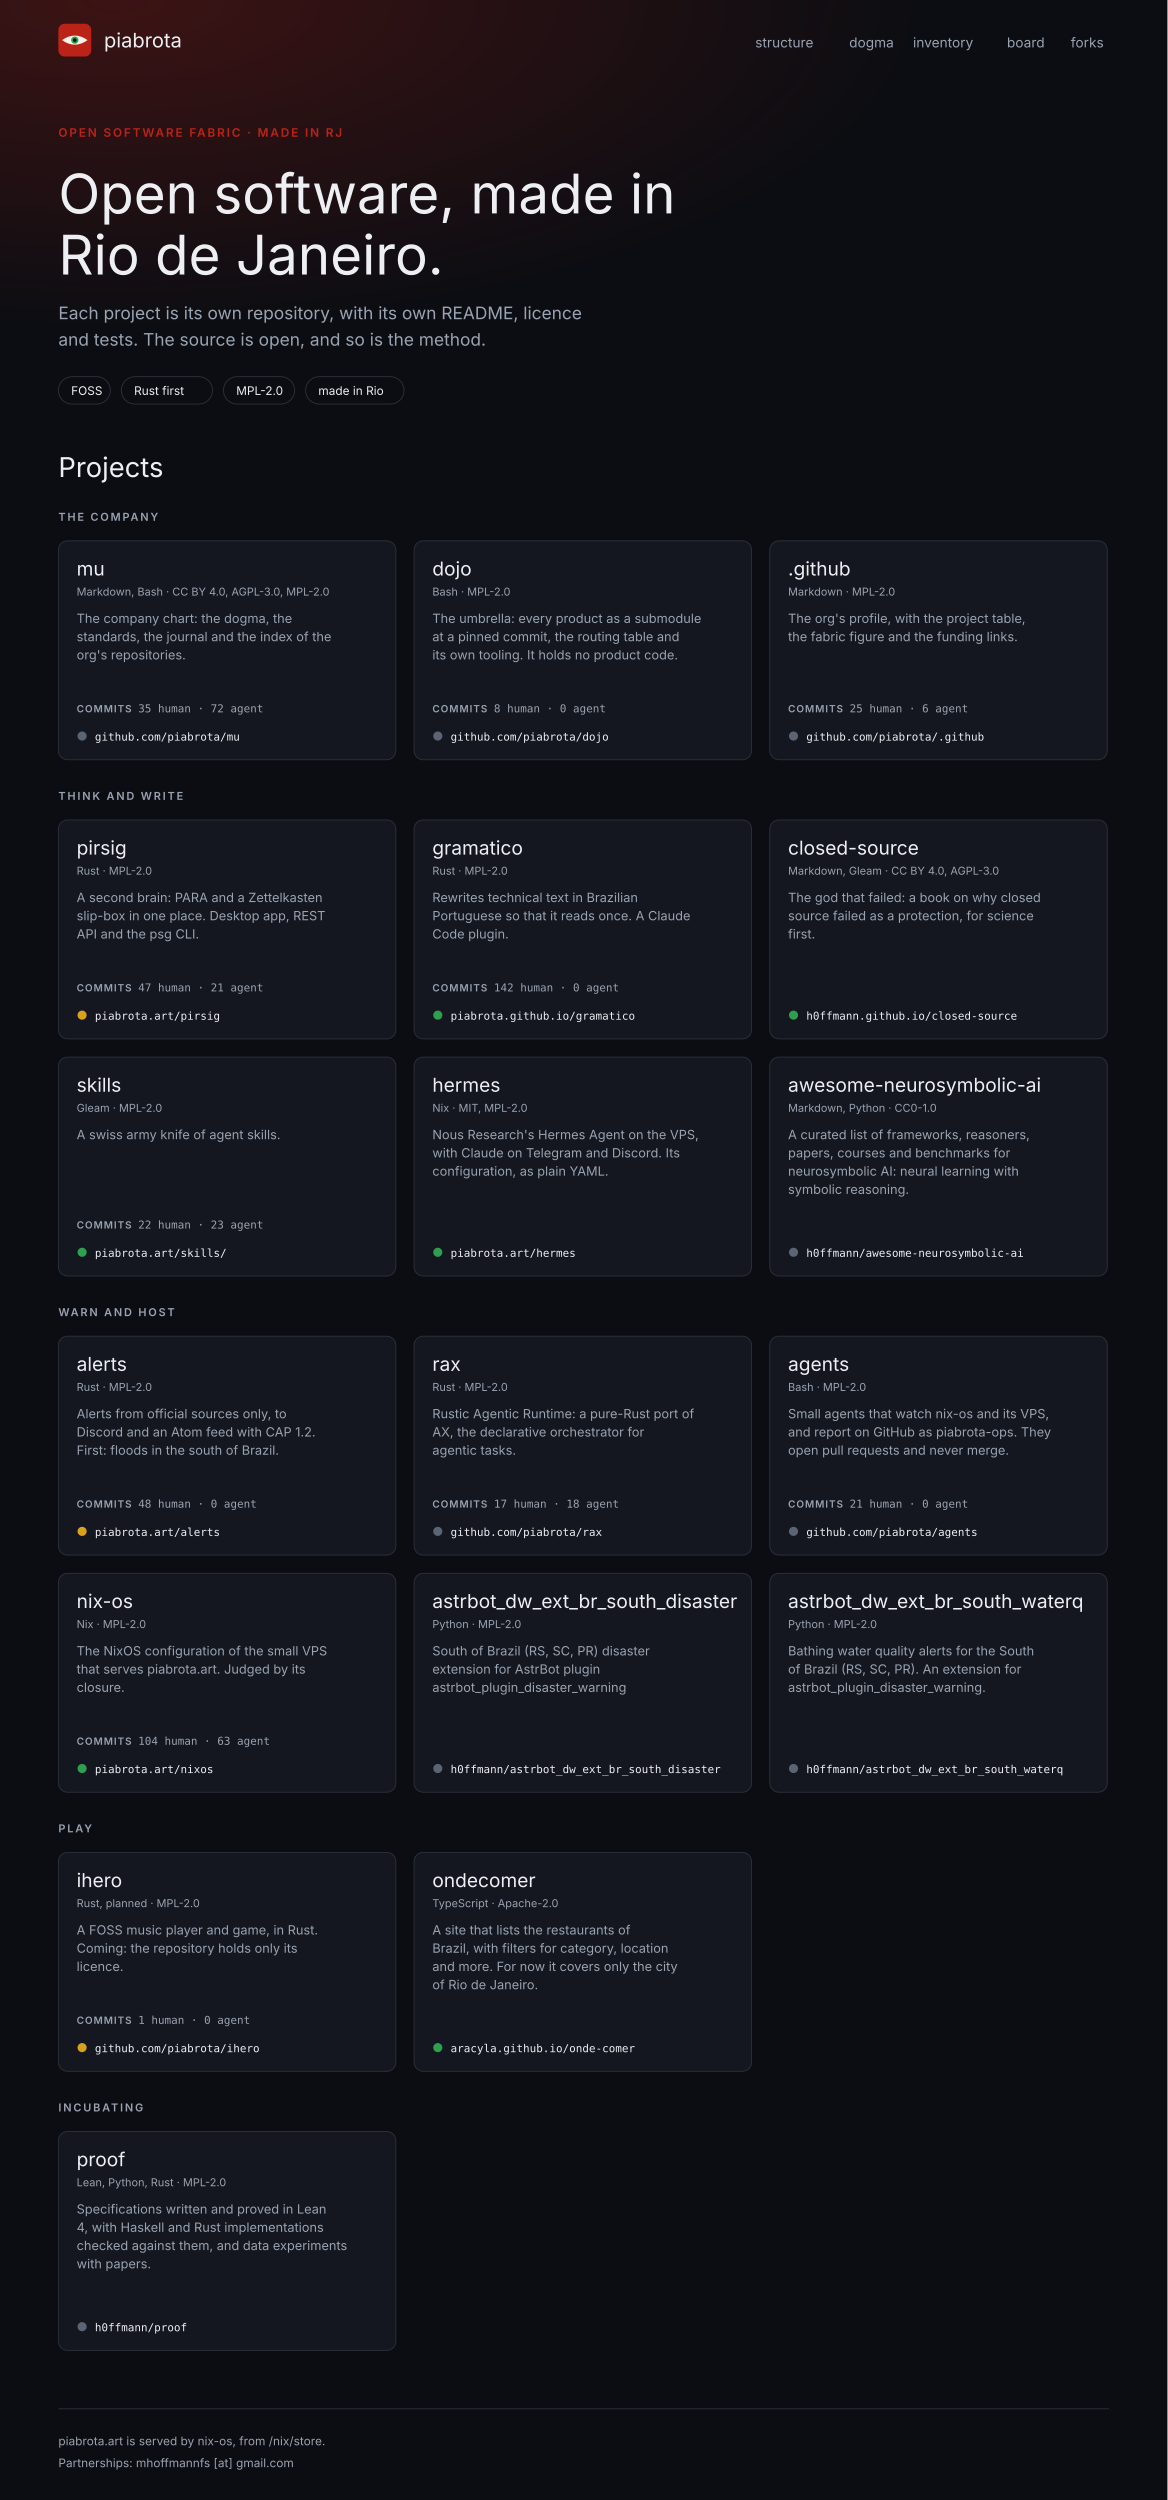
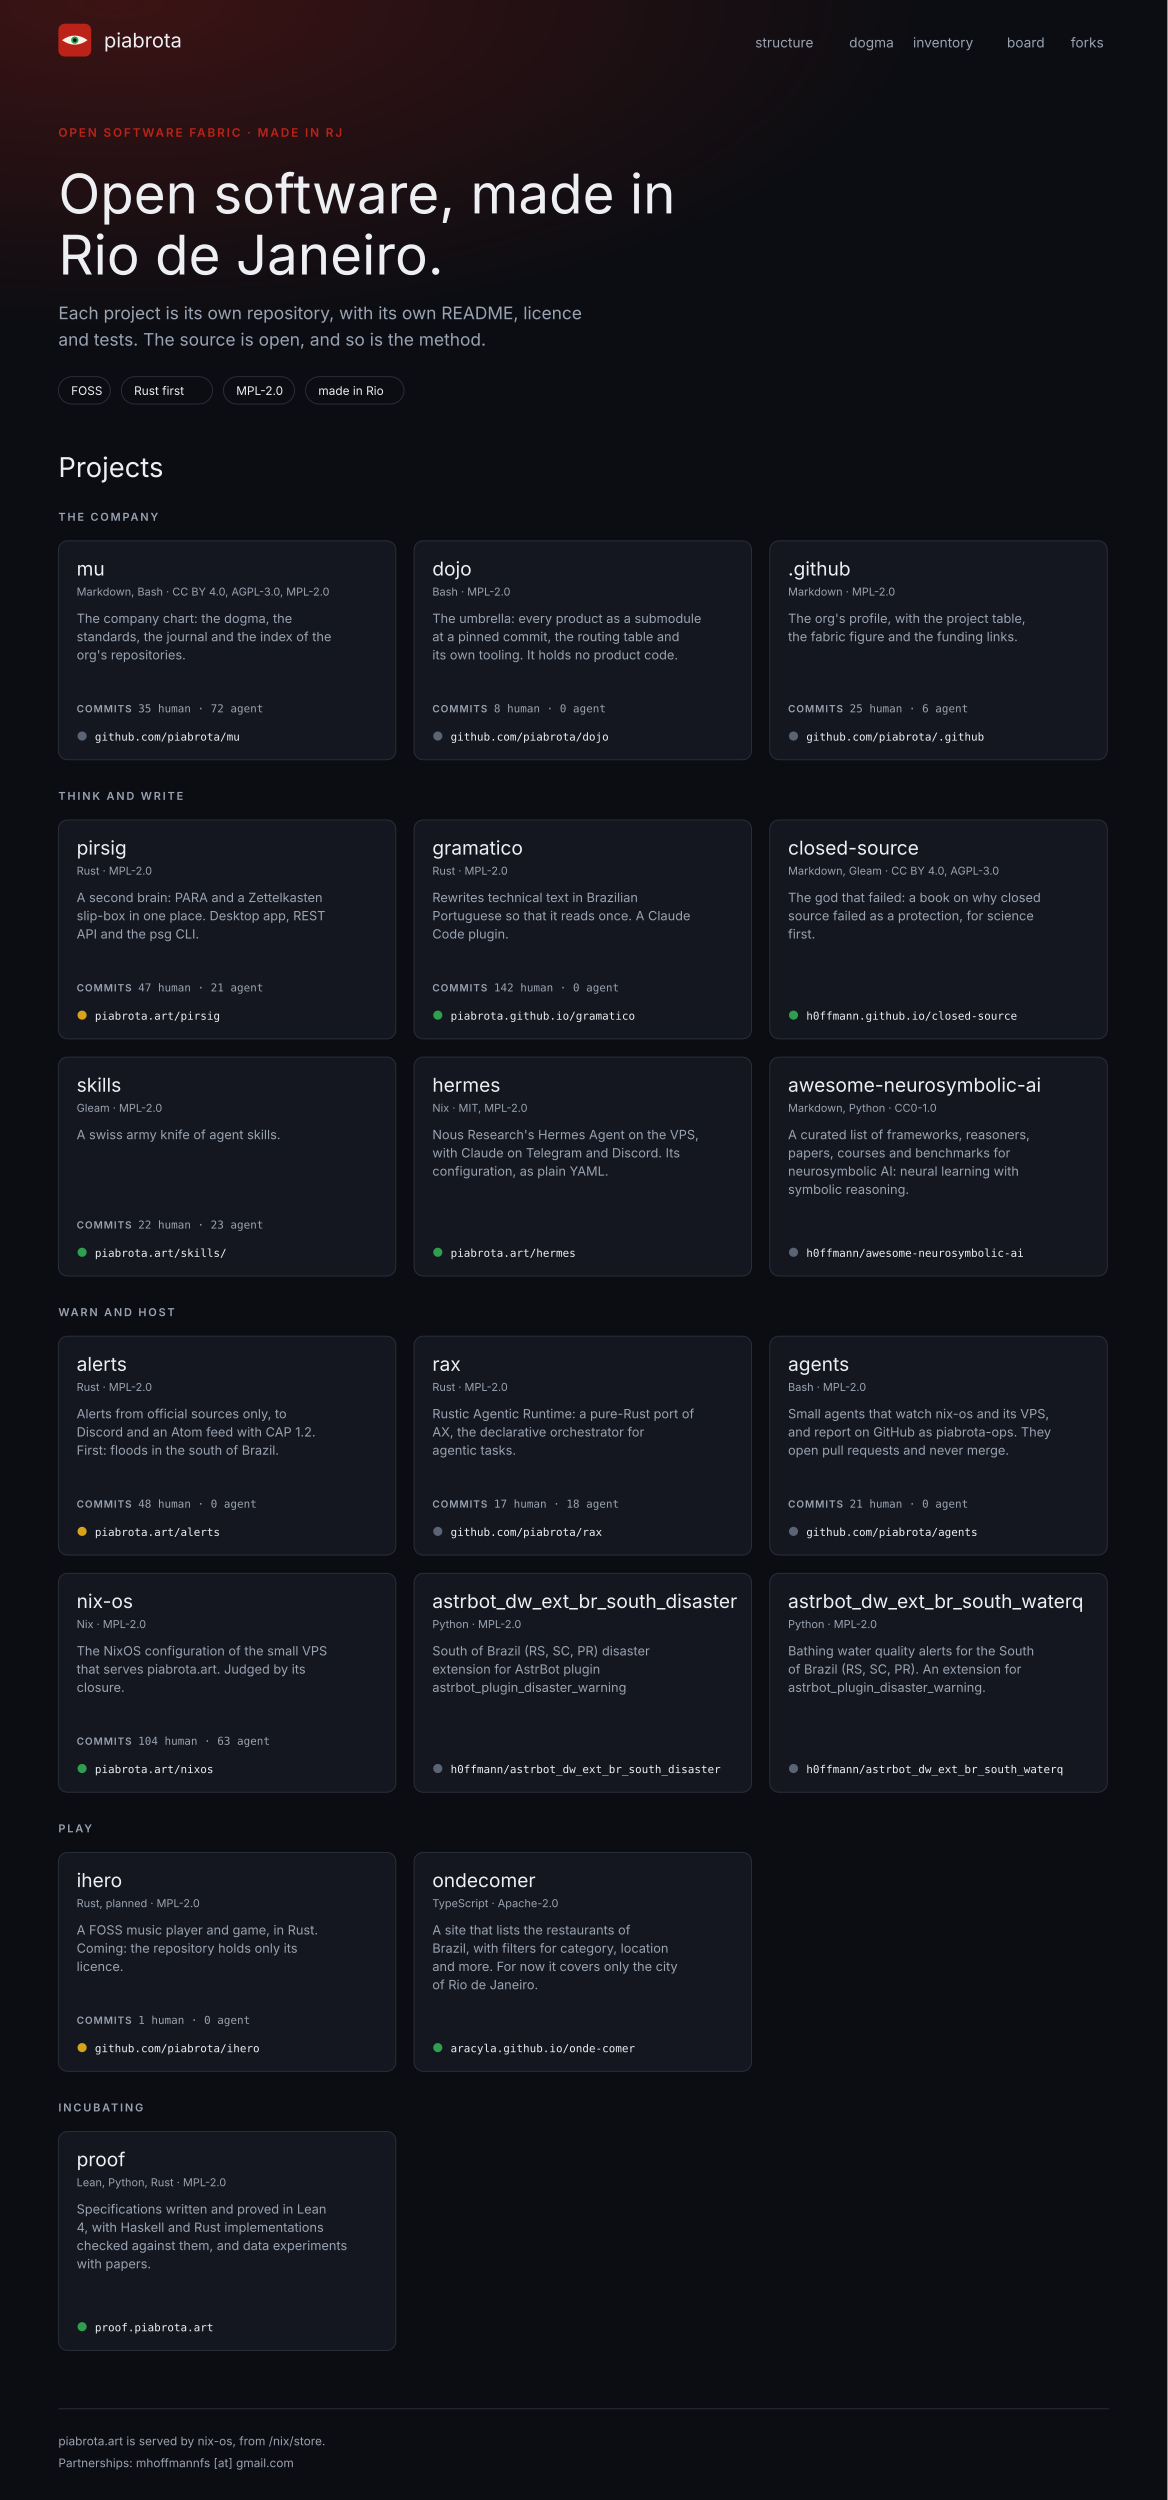
<svg xmlns="http://www.w3.org/2000/svg" width="1280" height="2741" viewBox="0 0 1280 2741" font-family="Inter, system-ui, -apple-system, 'Segoe UI', sans-serif" role="img" aria-label="Mockup A, fabric: the piabrota.art homepage, 1280 px wide">
  <defs>
    <radialGradient id="glow" cx="10%" cy="0%" r="70%">
      <stop offset="0" stop-color="#BC2318" stop-opacity="0.28" />
      <stop offset="1" stop-color="#BC2318" stop-opacity="0" />
    </radialGradient>
  </defs>
  <rect fill="#0B0D12" height="2741" width="1280" x="0" y="0" />
  <rect fill="url(#glow)" height="520" width="1280" x="0" y="0" />
  <g>
    <rect fill="#BC2318" height="36" rx="7" width="36" x="64" y="26" />
    <path d="M68 44 Q82 34 96 44 Q82 54 68 44Z" fill="#F7F3EA" />
    <circle cx="82" cy="44" fill="#2E9E4F" r="4" />
    <circle cx="82" cy="44" fill="#0B0D12" r="2" />
  </g>
  <text fill="#EDEFF3" font-family="'Fjalla One', 'Arial Narrow', Inter, sans-serif" font-size="22" x="114" y="52">piabrota</text>
  <text fill="#9AA3B2" font-size="15" x="828" y="52">structure</text>
  <text fill="#9AA3B2" font-size="15" x="931" y="52">dogma</text>
  <text fill="#9AA3B2" font-size="15" x="1001" y="52">inventory</text>
  <text fill="#9AA3B2" font-size="15" x="1104" y="52">board</text>
  <text fill="#9AA3B2" font-size="15" x="1174" y="52">forks</text>
  <text fill="#BC2318" font-size="13" font-weight="600" letter-spacing="2" x="64" y="150">OPEN SOFTWARE FABRIC · MADE IN RJ</text>
  <text fill="#EDEFF3" font-family="'Fjalla One', 'Arial Narrow', Inter, sans-serif" font-size="60" x="64" y="234">Open software, made in</text>
  <text fill="#EDEFF3" font-family="'Fjalla One', 'Arial Narrow', Inter, sans-serif" font-size="60" x="64" y="301">Rio de Janeiro.</text>
  <text fill="#9AA3B2" font-size="19" x="64" y="350">Each project is its own repository, with its own README, licence</text>
  <text fill="#9AA3B2" font-size="19" x="64" y="379">and tests. The source is open, and so is the method.</text>
  <g>
    <rect fill="none" height="30" rx="15" stroke="#2A303C" width="57" x="64" y="413" />
    <text fill="#EDEFF3" font-size="13" x="78" y="433">FOSS</text>
  </g>
  <g>
    <rect fill="none" height="30" rx="15" stroke="#2A303C" width="100" x="133" y="413" />
    <text fill="#EDEFF3" font-size="13" x="147" y="433">Rust first</text>
  </g>
  <g>
    <rect fill="none" height="30" rx="15" stroke="#2A303C" width="78" x="245" y="413" />
    <text fill="#EDEFF3" font-size="13" x="259" y="433">MPL-2.0</text>
  </g>
  <g>
    <rect fill="none" height="30" rx="15" stroke="#2A303C" width="108" x="335" y="413" />
    <text fill="#EDEFF3" font-size="13" x="349" y="433">made in Rio</text>
  </g>
  <text fill="#EDEFF3" font-family="'Fjalla One', 'Arial Narrow', Inter, sans-serif" font-size="30" x="64" y="523">Projects</text>
  <text fill="#9AA3B2" font-size="12" font-weight="600" letter-spacing="2" x="64" y="571">THE COMPANY</text>
  <g>
    <rect fill="#14171F" height="240" rx="10" stroke="#2A303C" width="370" x="64" y="593" />
    <text fill="#EDEFF3" font-family="'Fjalla One', 'Arial Narrow', Inter, sans-serif" font-size="21" x="84" y="631">mu</text>
    <text fill="#9AA3B2" font-size="12" x="84" y="653">Markdown, Bash · CC BY 4.0, AGPL-3.0, MPL-2.0</text>
    <text fill="#9AA3B2" font-size="14" x="84" y="683">The company chart: the dogma, the</text>
    <text fill="#9AA3B2" font-size="14" x="84" y="703">standards, the journal and the index of the</text>
    <text fill="#9AA3B2" font-size="14" x="84" y="723">org's repositories.</text>
    <text fill="#9AA3B2" font-family="'JetBrains Mono', ui-monospace, monospace" font-size="12" x="84" y="781">
      <tspan font-family="Inter, sans-serif" font-size="11" font-weight="600" letter-spacing="1">COMMITS</tspan>  35 human · 72 agent</text>
    <circle cx="90" cy="807" fill="#5B6474" r="5" />
    <text fill="#EDEFF3" font-family="'JetBrains Mono', ui-monospace, monospace" font-size="12" x="104" y="812">github.com/piabrota/mu</text>
  </g>
  <g>
    <rect fill="#14171F" height="240" rx="10" stroke="#2A303C" width="370" x="454" y="593" />
    <text fill="#EDEFF3" font-family="'Fjalla One', 'Arial Narrow', Inter, sans-serif" font-size="21" x="474" y="631">dojo</text>
    <text fill="#9AA3B2" font-size="12" x="474" y="653">Bash · MPL-2.0</text>
    <text fill="#9AA3B2" font-size="14" x="474" y="683">The umbrella: every product as a submodule</text>
    <text fill="#9AA3B2" font-size="14" x="474" y="703">at a pinned commit, the routing table and</text>
    <text fill="#9AA3B2" font-size="14" x="474" y="723">its own tooling. It holds no product code.</text>
    <text fill="#9AA3B2" font-family="'JetBrains Mono', ui-monospace, monospace" font-size="12" x="474" y="781">
      <tspan font-family="Inter, sans-serif" font-size="11" font-weight="600" letter-spacing="1">COMMITS</tspan>  8 human · 0 agent</text>
    <circle cx="480" cy="807" fill="#5B6474" r="5" />
    <text fill="#EDEFF3" font-family="'JetBrains Mono', ui-monospace, monospace" font-size="12" x="494" y="812">github.com/piabrota/dojo</text>
  </g>
  <g>
    <rect fill="#14171F" height="240" rx="10" stroke="#2A303C" width="370" x="844" y="593" />
    <text fill="#EDEFF3" font-family="'Fjalla One', 'Arial Narrow', Inter, sans-serif" font-size="21" x="864" y="631">.github</text>
    <text fill="#9AA3B2" font-size="12" x="864" y="653">Markdown · MPL-2.0</text>
    <text fill="#9AA3B2" font-size="14" x="864" y="683">The org's profile, with the project table,</text>
    <text fill="#9AA3B2" font-size="14" x="864" y="703">the fabric figure and the funding links.</text>
    <text fill="#9AA3B2" font-family="'JetBrains Mono', ui-monospace, monospace" font-size="12" x="864" y="781">
      <tspan font-family="Inter, sans-serif" font-size="11" font-weight="600" letter-spacing="1">COMMITS</tspan>  25 human · 6 agent</text>
    <circle cx="870" cy="807" fill="#5B6474" r="5" />
    <text fill="#EDEFF3" font-family="'JetBrains Mono', ui-monospace, monospace" font-size="12" x="884" y="812">github.com/piabrota/.github</text>
  </g>
  <text fill="#9AA3B2" font-size="12" font-weight="600" letter-spacing="2" x="64" y="877">THINK AND WRITE</text>
  <g>
    <rect fill="#14171F" height="240" rx="10" stroke="#2A303C" width="370" x="64" y="899" />
    <text fill="#EDEFF3" font-family="'Fjalla One', 'Arial Narrow', Inter, sans-serif" font-size="21" x="84" y="937">pirsig</text>
    <text fill="#9AA3B2" font-size="12" x="84" y="959">Rust · MPL-2.0</text>
    <text fill="#9AA3B2" font-size="14" x="84" y="989">A second brain: PARA and a Zettelkasten</text>
    <text fill="#9AA3B2" font-size="14" x="84" y="1009">slip-box in one place. Desktop app, REST</text>
    <text fill="#9AA3B2" font-size="14" x="84" y="1029">API and the psg CLI.</text>
    <text fill="#9AA3B2" font-family="'JetBrains Mono', ui-monospace, monospace" font-size="12" x="84" y="1087">
      <tspan font-family="Inter, sans-serif" font-size="11" font-weight="600" letter-spacing="1">COMMITS</tspan>  47 human · 21 agent</text>
    <circle cx="90" cy="1113" fill="#D9A21B" r="5" />
    <text fill="#EDEFF3" font-family="'JetBrains Mono', ui-monospace, monospace" font-size="12" x="104" y="1118">piabrota.art/pirsig</text>
  </g>
  <g>
    <rect fill="#14171F" height="240" rx="10" stroke="#2A303C" width="370" x="454" y="899" />
    <text fill="#EDEFF3" font-family="'Fjalla One', 'Arial Narrow', Inter, sans-serif" font-size="21" x="474" y="937">gramatico</text>
    <text fill="#9AA3B2" font-size="12" x="474" y="959">Rust · MPL-2.0</text>
    <text fill="#9AA3B2" font-size="14" x="474" y="989">Rewrites technical text in Brazilian</text>
    <text fill="#9AA3B2" font-size="14" x="474" y="1009">Portuguese so that it reads once. A Claude</text>
    <text fill="#9AA3B2" font-size="14" x="474" y="1029">Code plugin.</text>
    <text fill="#9AA3B2" font-family="'JetBrains Mono', ui-monospace, monospace" font-size="12" x="474" y="1087">
      <tspan font-family="Inter, sans-serif" font-size="11" font-weight="600" letter-spacing="1">COMMITS</tspan>  142 human · 0 agent</text>
    <circle cx="480" cy="1113" fill="#2E9E4F" r="5" />
    <text fill="#EDEFF3" font-family="'JetBrains Mono', ui-monospace, monospace" font-size="12" x="494" y="1118">piabrota.github.io/gramatico</text>
  </g>
  <g>
    <rect fill="#14171F" height="240" rx="10" stroke="#2A303C" width="370" x="844" y="899" />
    <text fill="#EDEFF3" font-family="'Fjalla One', 'Arial Narrow', Inter, sans-serif" font-size="21" x="864" y="937">closed-source</text>
    <text fill="#9AA3B2" font-size="12" x="864" y="959">Markdown, Gleam · CC BY 4.0, AGPL-3.0</text>
    <text fill="#9AA3B2" font-size="14" x="864" y="989">The god that failed: a book on why closed</text>
    <text fill="#9AA3B2" font-size="14" x="864" y="1009">source failed as a protection, for science</text>
    <text fill="#9AA3B2" font-size="14" x="864" y="1029">first.</text>
    <circle cx="870" cy="1113" fill="#2E9E4F" r="5" />
    <text fill="#EDEFF3" font-family="'JetBrains Mono', ui-monospace, monospace" font-size="12" x="884" y="1118">h0ffmann.github.io/closed-source</text>
  </g>
  <g>
    <rect fill="#14171F" height="240" rx="10" stroke="#2A303C" width="370" x="64" y="1159" />
    <text fill="#EDEFF3" font-family="'Fjalla One', 'Arial Narrow', Inter, sans-serif" font-size="21" x="84" y="1197">skills</text>
    <text fill="#9AA3B2" font-size="12" x="84" y="1219">Gleam · MPL-2.0</text>
    <text fill="#9AA3B2" font-size="14" x="84" y="1249">A swiss army knife of agent skills.</text>
    <text fill="#9AA3B2" font-family="'JetBrains Mono', ui-monospace, monospace" font-size="12" x="84" y="1347">
      <tspan font-family="Inter, sans-serif" font-size="11" font-weight="600" letter-spacing="1">COMMITS</tspan>  22 human · 23 agent</text>
    <circle cx="90" cy="1373" fill="#2E9E4F" r="5" />
    <text fill="#EDEFF3" font-family="'JetBrains Mono', ui-monospace, monospace" font-size="12" x="104" y="1378">piabrota.art/skills/</text>
  </g>
  <g>
    <rect fill="#14171F" height="240" rx="10" stroke="#2A303C" width="370" x="454" y="1159" />
    <text fill="#EDEFF3" font-family="'Fjalla One', 'Arial Narrow', Inter, sans-serif" font-size="21" x="474" y="1197">hermes</text>
    <text fill="#9AA3B2" font-size="12" x="474" y="1219">Nix · MIT, MPL-2.0</text>
    <text fill="#9AA3B2" font-size="14" x="474" y="1249">Nous Research's Hermes Agent on the VPS,</text>
    <text fill="#9AA3B2" font-size="14" x="474" y="1269">with Claude on Telegram and Discord. Its</text>
    <text fill="#9AA3B2" font-size="14" x="474" y="1289">configuration, as plain YAML.</text>
    <circle cx="480" cy="1373" fill="#2E9E4F" r="5" />
    <text fill="#EDEFF3" font-family="'JetBrains Mono', ui-monospace, monospace" font-size="12" x="494" y="1378">piabrota.art/hermes</text>
  </g>
  <g>
    <rect fill="#14171F" height="240" rx="10" stroke="#2A303C" width="370" x="844" y="1159" />
    <text fill="#EDEFF3" font-family="'Fjalla One', 'Arial Narrow', Inter, sans-serif" font-size="21" x="864" y="1197">awesome-neurosymbolic-ai</text>
    <text fill="#9AA3B2" font-size="12" x="864" y="1219">Markdown, Python · CC0-1.0</text>
    <text fill="#9AA3B2" font-size="14" x="864" y="1249">A curated list of frameworks, reasoners,</text>
    <text fill="#9AA3B2" font-size="14" x="864" y="1269">papers, courses and benchmarks for</text>
    <text fill="#9AA3B2" font-size="14" x="864" y="1289">neurosymbolic AI: neural learning with</text>
    <text fill="#9AA3B2" font-size="14" x="864" y="1309">symbolic reasoning.</text>
    <circle cx="870" cy="1373" fill="#5B6474" r="5" />
    <text fill="#EDEFF3" font-family="'JetBrains Mono', ui-monospace, monospace" font-size="12" x="884" y="1378">h0ffmann/awesome-neurosymbolic-ai</text>
  </g>
  <text fill="#9AA3B2" font-size="12" font-weight="600" letter-spacing="2" x="64" y="1443">WARN AND HOST</text>
  <g>
    <rect fill="#14171F" height="240" rx="10" stroke="#2A303C" width="370" x="64" y="1465" />
    <text fill="#EDEFF3" font-family="'Fjalla One', 'Arial Narrow', Inter, sans-serif" font-size="21" x="84" y="1503">alerts</text>
    <text fill="#9AA3B2" font-size="12" x="84" y="1525">Rust · MPL-2.0</text>
    <text fill="#9AA3B2" font-size="14" x="84" y="1555">Alerts from official sources only, to</text>
    <text fill="#9AA3B2" font-size="14" x="84" y="1575">Discord and an Atom feed with CAP 1.2.</text>
    <text fill="#9AA3B2" font-size="14" x="84" y="1595">First: floods in the south of Brazil.</text>
    <text fill="#9AA3B2" font-family="'JetBrains Mono', ui-monospace, monospace" font-size="12" x="84" y="1653">
      <tspan font-family="Inter, sans-serif" font-size="11" font-weight="600" letter-spacing="1">COMMITS</tspan>  48 human · 0 agent</text>
    <circle cx="90" cy="1679" fill="#D9A21B" r="5" />
    <text fill="#EDEFF3" font-family="'JetBrains Mono', ui-monospace, monospace" font-size="12" x="104" y="1684">piabrota.art/alerts</text>
  </g>
  <g>
    <rect fill="#14171F" height="240" rx="10" stroke="#2A303C" width="370" x="454" y="1465" />
    <text fill="#EDEFF3" font-family="'Fjalla One', 'Arial Narrow', Inter, sans-serif" font-size="21" x="474" y="1503">rax</text>
    <text fill="#9AA3B2" font-size="12" x="474" y="1525">Rust · MPL-2.0</text>
    <text fill="#9AA3B2" font-size="14" x="474" y="1555">Rustic Agentic Runtime: a pure-Rust port of</text>
    <text fill="#9AA3B2" font-size="14" x="474" y="1575">AX, the declarative orchestrator for</text>
    <text fill="#9AA3B2" font-size="14" x="474" y="1595">agentic tasks.</text>
    <text fill="#9AA3B2" font-family="'JetBrains Mono', ui-monospace, monospace" font-size="12" x="474" y="1653">
      <tspan font-family="Inter, sans-serif" font-size="11" font-weight="600" letter-spacing="1">COMMITS</tspan>  17 human · 18 agent</text>
    <circle cx="480" cy="1679" fill="#5B6474" r="5" />
    <text fill="#EDEFF3" font-family="'JetBrains Mono', ui-monospace, monospace" font-size="12" x="494" y="1684">github.com/piabrota/rax</text>
  </g>
  <g>
    <rect fill="#14171F" height="240" rx="10" stroke="#2A303C" width="370" x="844" y="1465" />
    <text fill="#EDEFF3" font-family="'Fjalla One', 'Arial Narrow', Inter, sans-serif" font-size="21" x="864" y="1503">agents</text>
    <text fill="#9AA3B2" font-size="12" x="864" y="1525">Bash · MPL-2.0</text>
    <text fill="#9AA3B2" font-size="14" x="864" y="1555">Small agents that watch nix-os and its VPS,</text>
    <text fill="#9AA3B2" font-size="14" x="864" y="1575">and report on GitHub as piabrota-ops. They</text>
    <text fill="#9AA3B2" font-size="14" x="864" y="1595">open pull requests and never merge.</text>
    <text fill="#9AA3B2" font-family="'JetBrains Mono', ui-monospace, monospace" font-size="12" x="864" y="1653">
      <tspan font-family="Inter, sans-serif" font-size="11" font-weight="600" letter-spacing="1">COMMITS</tspan>  21 human · 0 agent</text>
    <circle cx="870" cy="1679" fill="#5B6474" r="5" />
    <text fill="#EDEFF3" font-family="'JetBrains Mono', ui-monospace, monospace" font-size="12" x="884" y="1684">github.com/piabrota/agents</text>
  </g>
  <g>
    <rect fill="#14171F" height="240" rx="10" stroke="#2A303C" width="370" x="64" y="1725" />
    <text fill="#EDEFF3" font-family="'Fjalla One', 'Arial Narrow', Inter, sans-serif" font-size="21" x="84" y="1763">nix-os</text>
    <text fill="#9AA3B2" font-size="12" x="84" y="1785">Nix · MPL-2.0</text>
    <text fill="#9AA3B2" font-size="14" x="84" y="1815">The NixOS configuration of the small VPS</text>
    <text fill="#9AA3B2" font-size="14" x="84" y="1835">that serves piabrota.art. Judged by its</text>
    <text fill="#9AA3B2" font-size="14" x="84" y="1855">closure.</text>
    <text fill="#9AA3B2" font-family="'JetBrains Mono', ui-monospace, monospace" font-size="12" x="84" y="1913">
      <tspan font-family="Inter, sans-serif" font-size="11" font-weight="600" letter-spacing="1">COMMITS</tspan>  104 human · 63 agent</text>
    <circle cx="90" cy="1939" fill="#2E9E4F" r="5" />
    <text fill="#EDEFF3" font-family="'JetBrains Mono', ui-monospace, monospace" font-size="12" x="104" y="1944">piabrota.art/nixos</text>
  </g>
  <g>
    <rect fill="#14171F" height="240" rx="10" stroke="#2A303C" width="370" x="454" y="1725" />
    <text fill="#EDEFF3" font-family="'Fjalla One', 'Arial Narrow', Inter, sans-serif" font-size="21" x="474" y="1763">astrbot_dw_ext_br_south_disaster</text>
    <text fill="#9AA3B2" font-size="12" x="474" y="1785">Python · MPL-2.0</text>
    <text fill="#9AA3B2" font-size="14" x="474" y="1815">South of Brazil (RS, SC, PR) disaster</text>
    <text fill="#9AA3B2" font-size="14" x="474" y="1835">extension for AstrBot plugin</text>
    <text fill="#9AA3B2" font-size="14" x="474" y="1855">astrbot_plugin_disaster_warning</text>
    <circle cx="480" cy="1939" fill="#5B6474" r="5" />
    <text fill="#EDEFF3" font-family="'JetBrains Mono', ui-monospace, monospace" font-size="12" x="494" y="1944">h0ffmann/astrbot_dw_ext_br_south_disaster</text>
  </g>
  <g>
    <rect fill="#14171F" height="240" rx="10" stroke="#2A303C" width="370" x="844" y="1725" />
    <text fill="#EDEFF3" font-family="'Fjalla One', 'Arial Narrow', Inter, sans-serif" font-size="21" x="864" y="1763">astrbot_dw_ext_br_south_waterq</text>
    <text fill="#9AA3B2" font-size="12" x="864" y="1785">Python · MPL-2.0</text>
    <text fill="#9AA3B2" font-size="14" x="864" y="1815">Bathing water quality alerts for the South</text>
    <text fill="#9AA3B2" font-size="14" x="864" y="1835">of Brazil (RS, SC, PR). An extension for</text>
    <text fill="#9AA3B2" font-size="14" x="864" y="1855">astrbot_plugin_disaster_warning.</text>
    <circle cx="870" cy="1939" fill="#5B6474" r="5" />
    <text fill="#EDEFF3" font-family="'JetBrains Mono', ui-monospace, monospace" font-size="12" x="884" y="1944">h0ffmann/astrbot_dw_ext_br_south_waterq</text>
  </g>
  <text fill="#9AA3B2" font-size="12" font-weight="600" letter-spacing="2" x="64" y="2009">PLAY</text>
  <g>
    <rect fill="#14171F" height="240" rx="10" stroke="#2A303C" width="370" x="64" y="2031" />
    <text fill="#EDEFF3" font-family="'Fjalla One', 'Arial Narrow', Inter, sans-serif" font-size="21" x="84" y="2069">ihero</text>
    <text fill="#9AA3B2" font-size="12" x="84" y="2091">Rust, planned · MPL-2.0</text>
    <text fill="#9AA3B2" font-size="14" x="84" y="2121">A FOSS music player and game, in Rust.</text>
    <text fill="#9AA3B2" font-size="14" x="84" y="2141">Coming: the repository holds only its</text>
    <text fill="#9AA3B2" font-size="14" x="84" y="2161">licence.</text>
    <text fill="#9AA3B2" font-family="'JetBrains Mono', ui-monospace, monospace" font-size="12" x="84" y="2219">
      <tspan font-family="Inter, sans-serif" font-size="11" font-weight="600" letter-spacing="1">COMMITS</tspan>  1 human · 0 agent</text>
    <circle cx="90" cy="2245" fill="#D9A21B" r="5" />
    <text fill="#EDEFF3" font-family="'JetBrains Mono', ui-monospace, monospace" font-size="12" x="104" y="2250">github.com/piabrota/ihero</text>
  </g>
  <g>
    <rect fill="#14171F" height="240" rx="10" stroke="#2A303C" width="370" x="454" y="2031" />
    <text fill="#EDEFF3" font-family="'Fjalla One', 'Arial Narrow', Inter, sans-serif" font-size="21" x="474" y="2069">ondecomer</text>
    <text fill="#9AA3B2" font-size="12" x="474" y="2091">TypeScript · Apache-2.0</text>
    <text fill="#9AA3B2" font-size="14" x="474" y="2121">A site that lists the restaurants of</text>
    <text fill="#9AA3B2" font-size="14" x="474" y="2141">Brazil, with filters for category, location</text>
    <text fill="#9AA3B2" font-size="14" x="474" y="2161">and more. For now it covers only the city</text>
    <text fill="#9AA3B2" font-size="14" x="474" y="2181">of Rio de Janeiro.</text>
    <circle cx="480" cy="2245" fill="#2E9E4F" r="5" />
    <text fill="#EDEFF3" font-family="'JetBrains Mono', ui-monospace, monospace" font-size="12" x="494" y="2250">aracyla.github.io/onde-comer</text>
  </g>
  <text fill="#9AA3B2" font-size="12" font-weight="600" letter-spacing="2" x="64" y="2315">INCUBATING</text>
  <g>
    <rect fill="#14171F" height="240" rx="10" stroke="#2A303C" width="370" x="64" y="2337" />
    <text fill="#EDEFF3" font-family="'Fjalla One', 'Arial Narrow', Inter, sans-serif" font-size="21" x="84" y="2375">proof</text>
    <text fill="#9AA3B2" font-size="12" x="84" y="2397">Lean, Python, Rust · MPL-2.0</text>
    <text fill="#9AA3B2" font-size="14" x="84" y="2427">Specifications written and proved in Lean</text>
    <text fill="#9AA3B2" font-size="14" x="84" y="2447">4, with Haskell and Rust implementations</text>
    <text fill="#9AA3B2" font-size="14" x="84" y="2467">checked against them, and data experiments</text>
    <text fill="#9AA3B2" font-size="14" x="84" y="2487">with papers.</text>
-     <circle cx="90" cy="2551" fill="#5B6474" r="5" />
-     <text fill="#EDEFF3" font-family="'JetBrains Mono', ui-monospace, monospace" font-size="12" x="104" y="2556">h0ffmann/proof</text>
+     <circle cx="90" cy="2551" fill="#2E9E4F" r="5" />
+     <text fill="#EDEFF3" font-family="'JetBrains Mono', ui-monospace, monospace" font-size="12" x="104" y="2556">proof.piabrota.art</text>
  </g>
  <line stroke="#2A303C" x1="64" x2="1216" y1="2641" y2="2641" />
  <text fill="#9AA3B2" font-size="13" x="64" y="2681">piabrota.art is served by nix-os, from /nix/store.</text>
  <text fill="#9AA3B2" font-size="13" x="64" y="2705">Partnerships: mhoffmannfs [at] gmail.com</text>
</svg>
